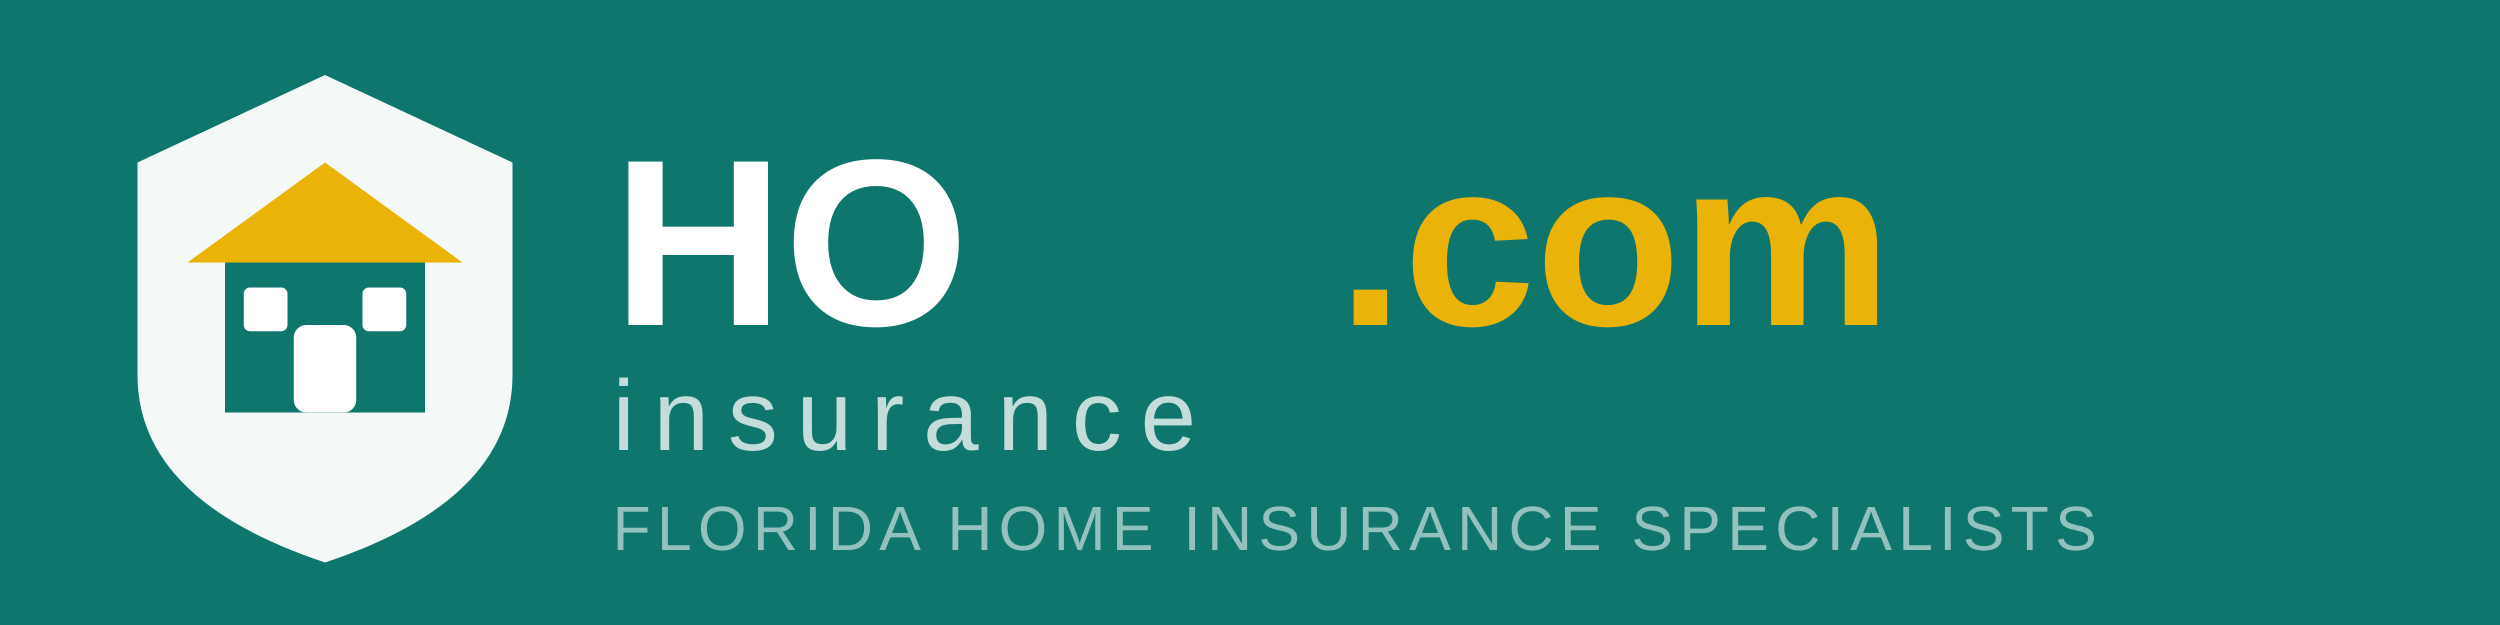
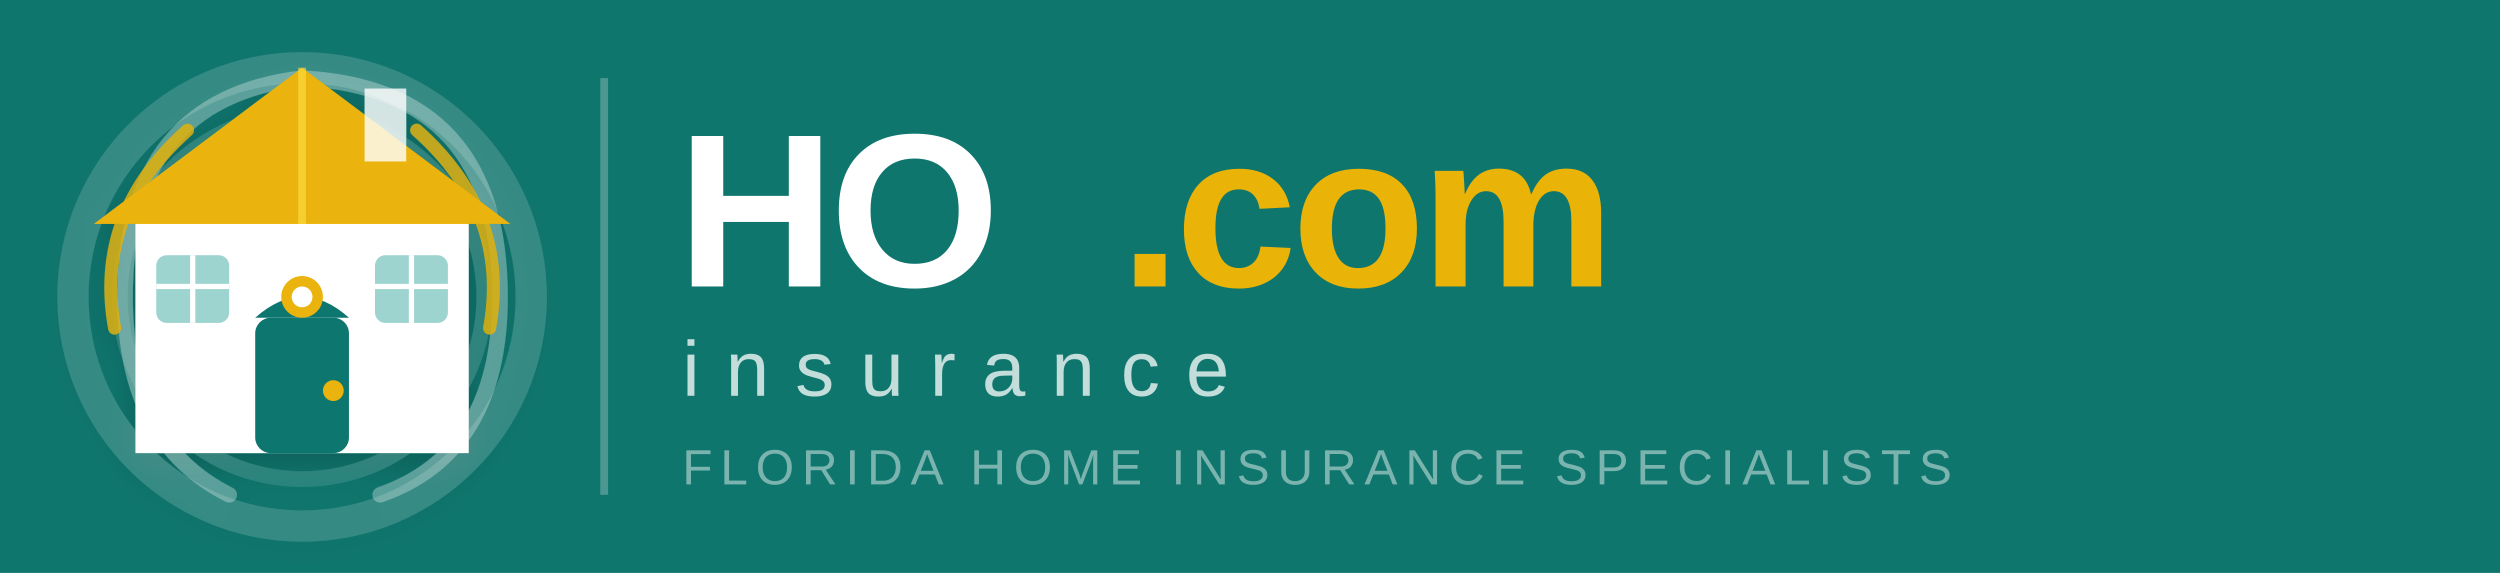
- <svg xmlns="http://www.w3.org/2000/svg" viewBox="0 0 400 100" width="400" height="100">
-   <rect width="400" height="100" fill="#0f766e" />
-   <g transform="translate(10, 8)">
-     <path d="M42 4 L72 18 L72 52 Q72 72 42 82 Q12 72 12 52 L12 18 Z" fill="white" opacity="0.95" />
-     <polygon points="42,22 58,34 58,58 26,58 26,34" fill="#0f766e" />
-     <polygon points="42,18 64,34 20,34" fill="#eab308" />
-     <rect x="37" y="44" width="10" height="14" fill="white" rx="2" />
-     <rect x="29" y="38" width="7" height="7" fill="white" rx="1" />
-     <rect x="48" y="38" width="7" height="7" fill="white" rx="1" />
+ <svg xmlns="http://www.w3.org/2000/svg" viewBox="0 0 480 110" width="480" height="110">
+   <defs>
+     <filter id="shadow2" x="-10%" y="-10%" width="120%" height="120%">
+       <feDropShadow dx="0" dy="2" stdDeviation="3" flood-color="black" flood-opacity="0.2" />
+     </filter>
+   </defs>
+   <rect width="480" height="110" fill="#0f766e" />
+   <g transform="translate(8, 5)" filter="url(#shadow2)">
+     <circle cx="50" cy="52" r="44" fill="none" stroke="rgba(255,255,255,0.15)" stroke-width="6" />
+     <circle cx="50" cy="52" r="35" fill="none" stroke="rgba(255,255,255,0.1)" stroke-width="3" />
+     <path d="M50 10 Q88 12 88 52 Q88 82 65 90" fill="none" stroke="rgba(255,255,255,0.3)" stroke-width="3" stroke-linecap="round" />
+     <path d="M50 10 Q16 14 16 52 Q16 80 36 90" fill="none" stroke="rgba(255,255,255,0.3)" stroke-width="3" stroke-linecap="round" />
+     <path d="M28 20 Q10 36 14 58" fill="none" stroke="#eab308" stroke-width="2.5" stroke-linecap="round" opacity="0.8" />
+     <path d="M72 20 Q90 36 86 58" fill="none" stroke="#eab308" stroke-width="2.5" stroke-linecap="round" opacity="0.8" />
+     <polygon points="50,18 82,38 82,82 18,82 18,38" fill="white" />
+     <polygon points="50,8 90,38 10,38" fill="#eab308" />
+     <line x1="50" y1="8" x2="50" y2="38" stroke="#fde047" stroke-width="1.5" opacity="0.6" />
+     <rect x="41" y="56" width="18" height="26" fill="#0f766e" rx="3" />
+     <circle cx="56" cy="70" r="2" fill="#eab308" />
+     <path d="M41 56 Q50 48 59 56" fill="#0f766e" />
+     <rect x="22" y="44" width="14" height="13" fill="#0d9488" rx="2" opacity="0.4" />
+     <line x1="29" y1="44" x2="29" y2="57" stroke="white" stroke-width="1" />
+     <line x1="22" y1="50" x2="36" y2="50" stroke="white" stroke-width="1" />
+     <rect x="64" y="44" width="14" height="13" fill="#0d9488" rx="2" opacity="0.4" />
+     <line x1="71" y1="44" x2="71" y2="57" stroke="white" stroke-width="1" />
+     <line x1="64" y1="50" x2="78" y2="50" stroke="white" stroke-width="1" />
+     <rect x="62" y="12" width="8" height="14" fill="white" opacity="0.8" />
+     <circle cx="50" cy="52" r="4" fill="#eab308" />
+     <circle cx="50" cy="52" r="2" fill="white" />
  </g>
-   <text x="98" y="52" font-family="'Helvetica Neue', Arial, sans-serif" font-weight="800" font-size="38" fill="white">HO</text>
-   <text x="98" y="72" font-family="'Helvetica Neue', Arial, sans-serif" font-weight="400" font-size="16" fill="rgba(255,255,255,0.75)" letter-spacing="3">insurance</text>
-   <text x="214" y="52" font-family="'Helvetica Neue', Arial, sans-serif" font-weight="800" font-size="38" fill="#eab308">.com</text>
-   <text x="98" y="88" font-family="'Helvetica Neue', Arial, sans-serif" font-weight="300" font-size="10" fill="rgba(255,255,255,0.55)" letter-spacing="1">FLORIDA HOME INSURANCE SPECIALISTS</text>
+   <line x1="116" y1="15" x2="116" y2="95" stroke="rgba(255,255,255,0.25)" stroke-width="1.5" />
+   <text x="130" y="55" font-family="'Helvetica Neue', Arial, sans-serif" font-weight="900" font-size="42" fill="white" letter-spacing="-1">HO</text>
+   <text x="215" y="55" font-family="'Helvetica Neue', Arial, sans-serif" font-weight="900" font-size="42" fill="#eab308" letter-spacing="-1">.com</text>
+   <text x="131" y="76" font-family="'Helvetica Neue', Arial, sans-serif" font-weight="400" font-size="15" fill="rgba(255,255,255,0.75)" letter-spacing="5">insurance</text>
+   <text x="131" y="93" font-family="'Helvetica Neue', Arial, sans-serif" font-weight="300" font-size="9.5" fill="rgba(255,255,255,0.45)" letter-spacing="1.5">FLORIDA HOME INSURANCE SPECIALISTS</text>
</svg>
